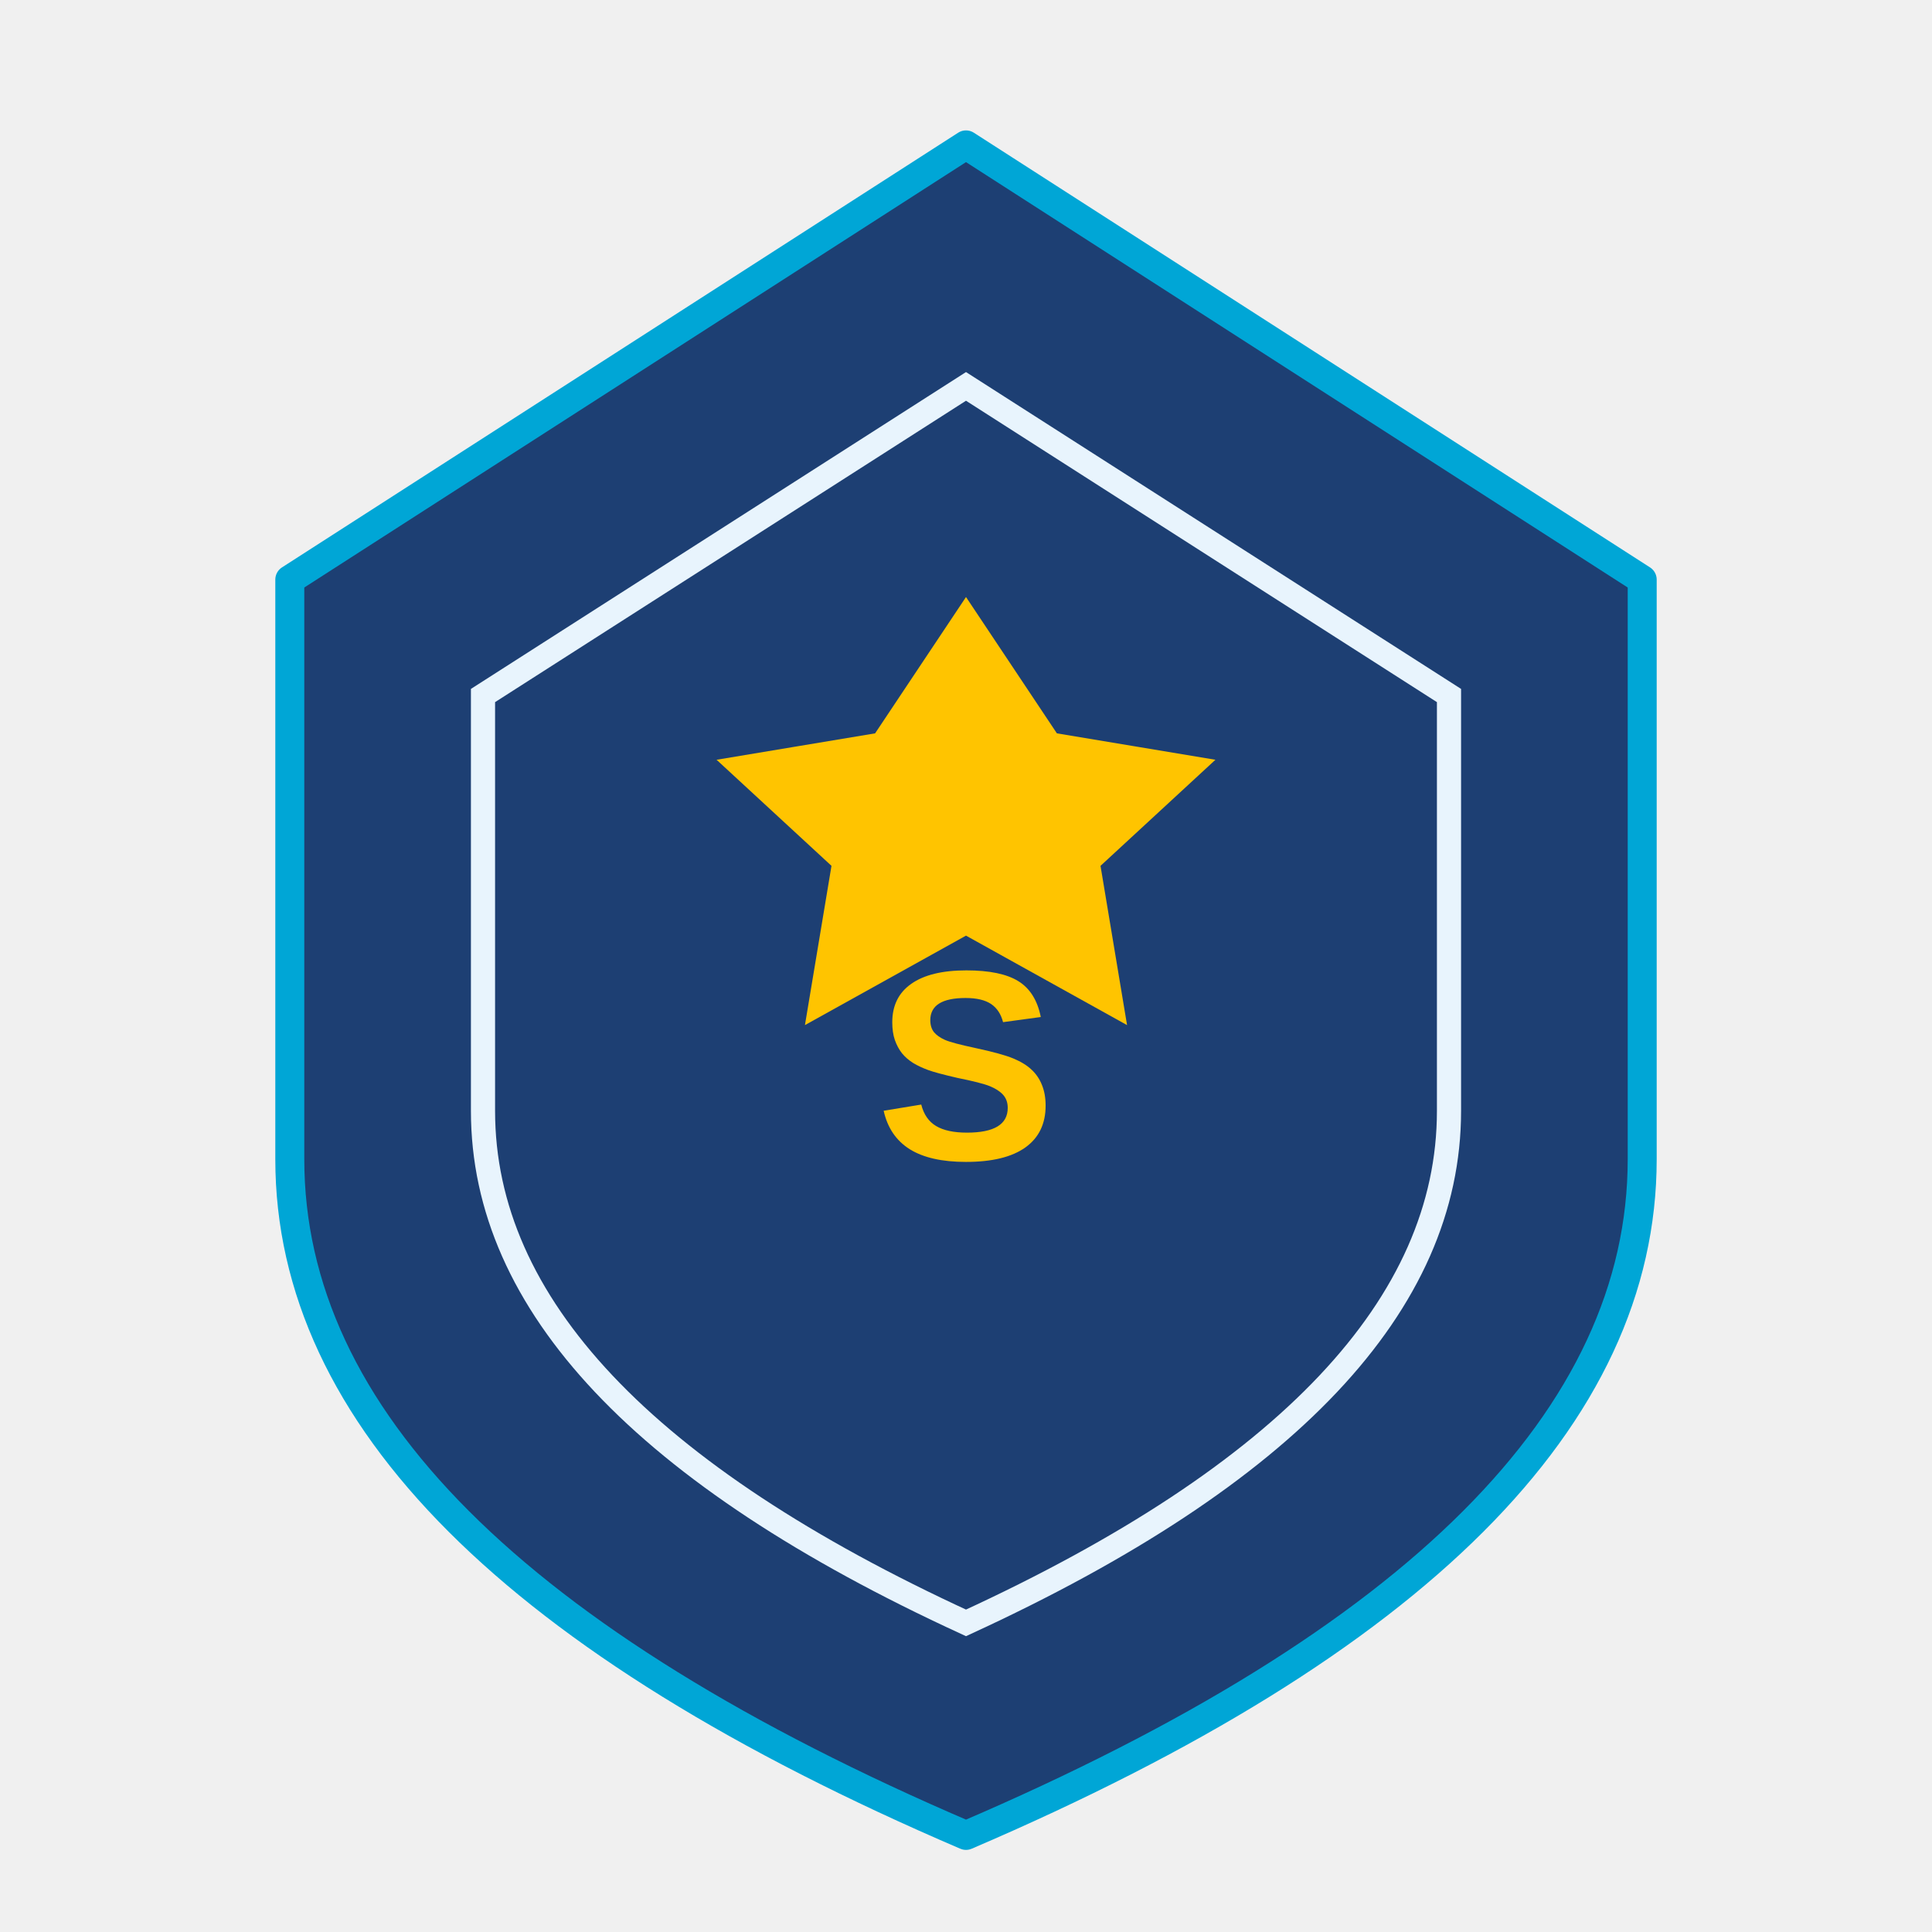
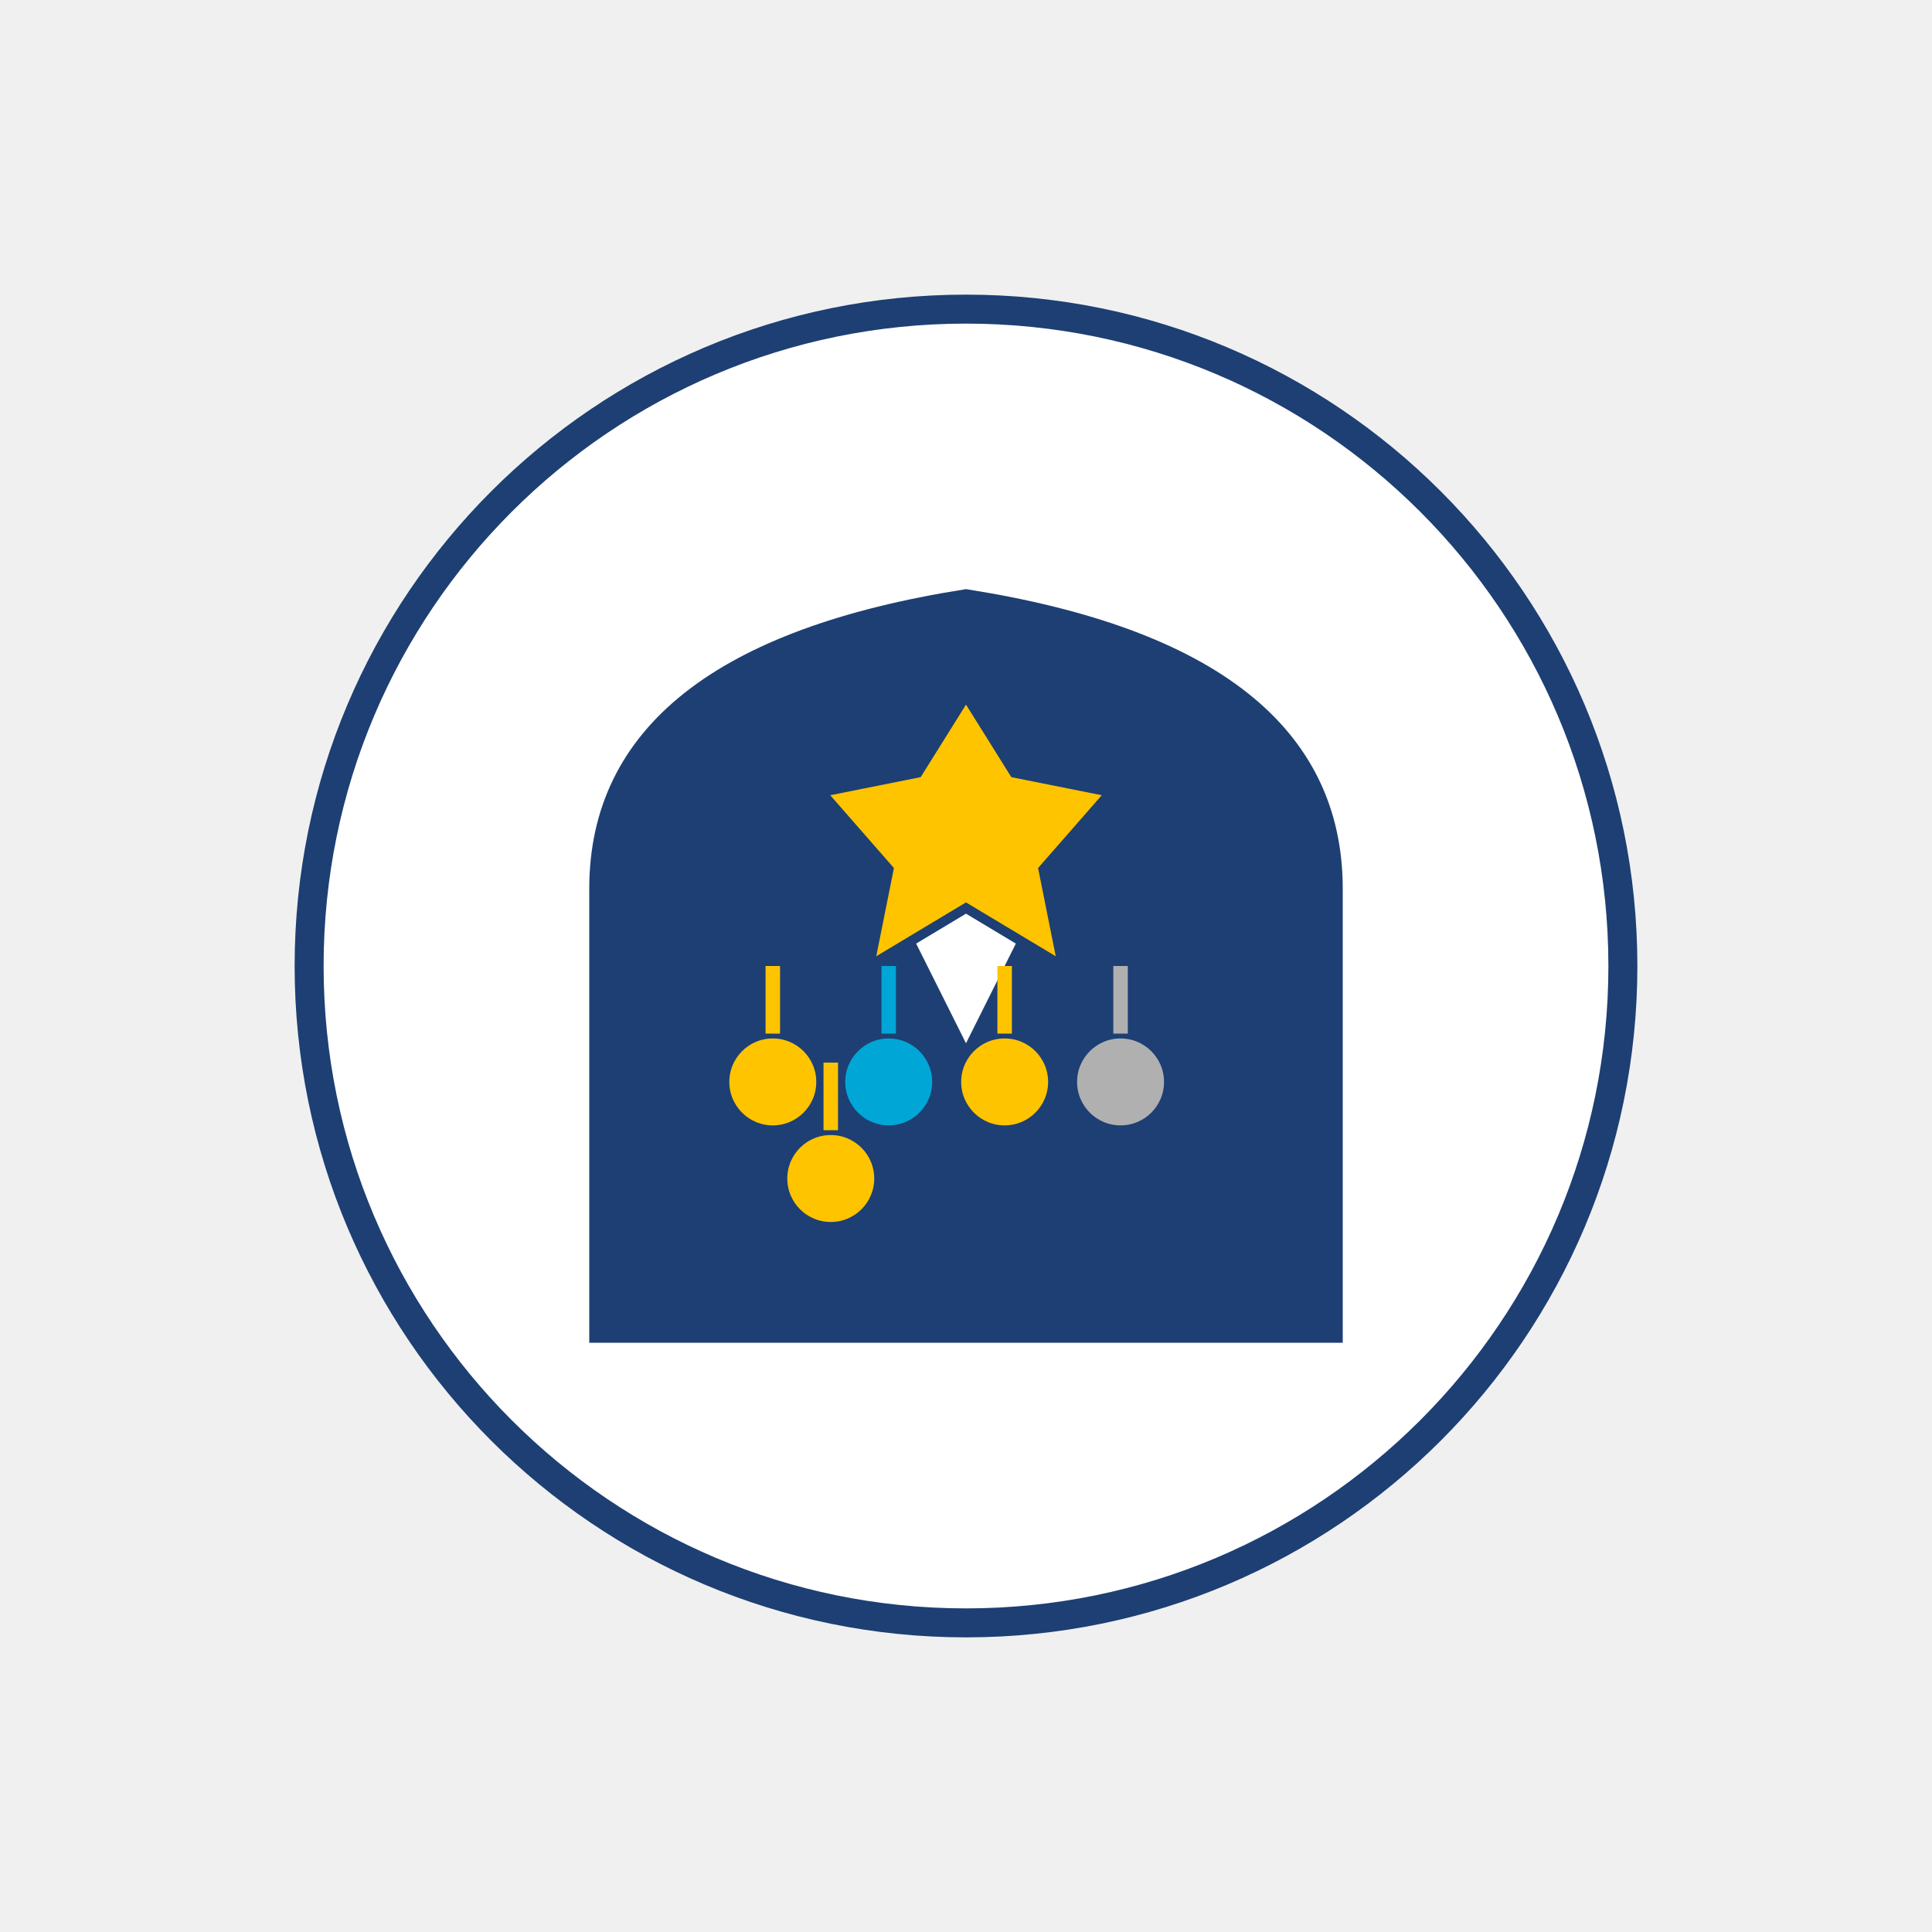
<svg xmlns="http://www.w3.org/2000/svg" viewBox="0 0 200 200">
-   <path d="M100 15 L170 60 L170 120 Q170 160 100 190 Q30 160 30 120 L30 60 Z" fill="#1D3F73" stroke="#00A6D6" stroke-width="3" stroke-linejoin="round" />
-   <path d="M100 40 L150 72 L150 115 Q150 145 100 168 Q50 145 50 115 L50 72 Z" fill="none" stroke="#E8F4FD" stroke-width="2.5" />
-   <polygon points="100,60 110,75 128,78 115,90 118,108 100,98 82,108 85,90 72,78 90,75" fill="#FFC400" stroke="#1D3F73" stroke-width="2" />
-   <text x="100" y="120" text-anchor="middle" font-size="28" font-weight="bold" fill="#FFC400" font-family="Arial">S</text>
+   <circle cx="100" cy="100" r="68" fill="white" stroke="#1D3F73" stroke-width="3" />
+   <path d="M62 138 L62 92 Q62 68 100 62 Q138 68 138 92 L138 138 Z" fill="#1D3F73" stroke="#1D3F73" stroke-width="2" />
+   <path d="M92 92 L100 108 L108 92" fill="white" />
+   <circle cx="80" cy="112" r="5" fill="#FFC400" stroke="#1D3F73" stroke-width="1" />
+   <circle cx="92" cy="112" r="5" fill="#00A6D6" stroke="#1D3F73" stroke-width="1" />
+   <circle cx="104" cy="112" r="5" fill="#FFC400" stroke="#1D3F73" stroke-width="1" />
+   <circle cx="116" cy="112" r="5" fill="#B0B0B0" stroke="#1D3F73" stroke-width="1" />
+   <circle cx="86" cy="122" r="5" fill="#FFC400" stroke="#1D3F73" stroke-width="1" />
+   <line x1="80" y1="107" x2="80" y2="100" stroke="#FFC400" stroke-width="1.5" />
+   <line x1="92" y1="107" x2="92" y2="100" stroke="#00A6D6" stroke-width="1.5" />
+   <line x1="104" y1="107" x2="104" y2="100" stroke="#FFC400" stroke-width="1.5" />
+   <line x1="116" y1="107" x2="116" y2="100" stroke="#B0B0B0" stroke-width="1.5" />
+   <line x1="86" y1="117" x2="86" y2="110" stroke="#FFC400" stroke-width="1.5" />
+   <polygon points="100,72 105,80 115,82 108,90 110,100 100,94 90,100 92,90 85,82 95,80" fill="#FFC400" stroke="#1D3F73" stroke-width="1" />
</svg>
